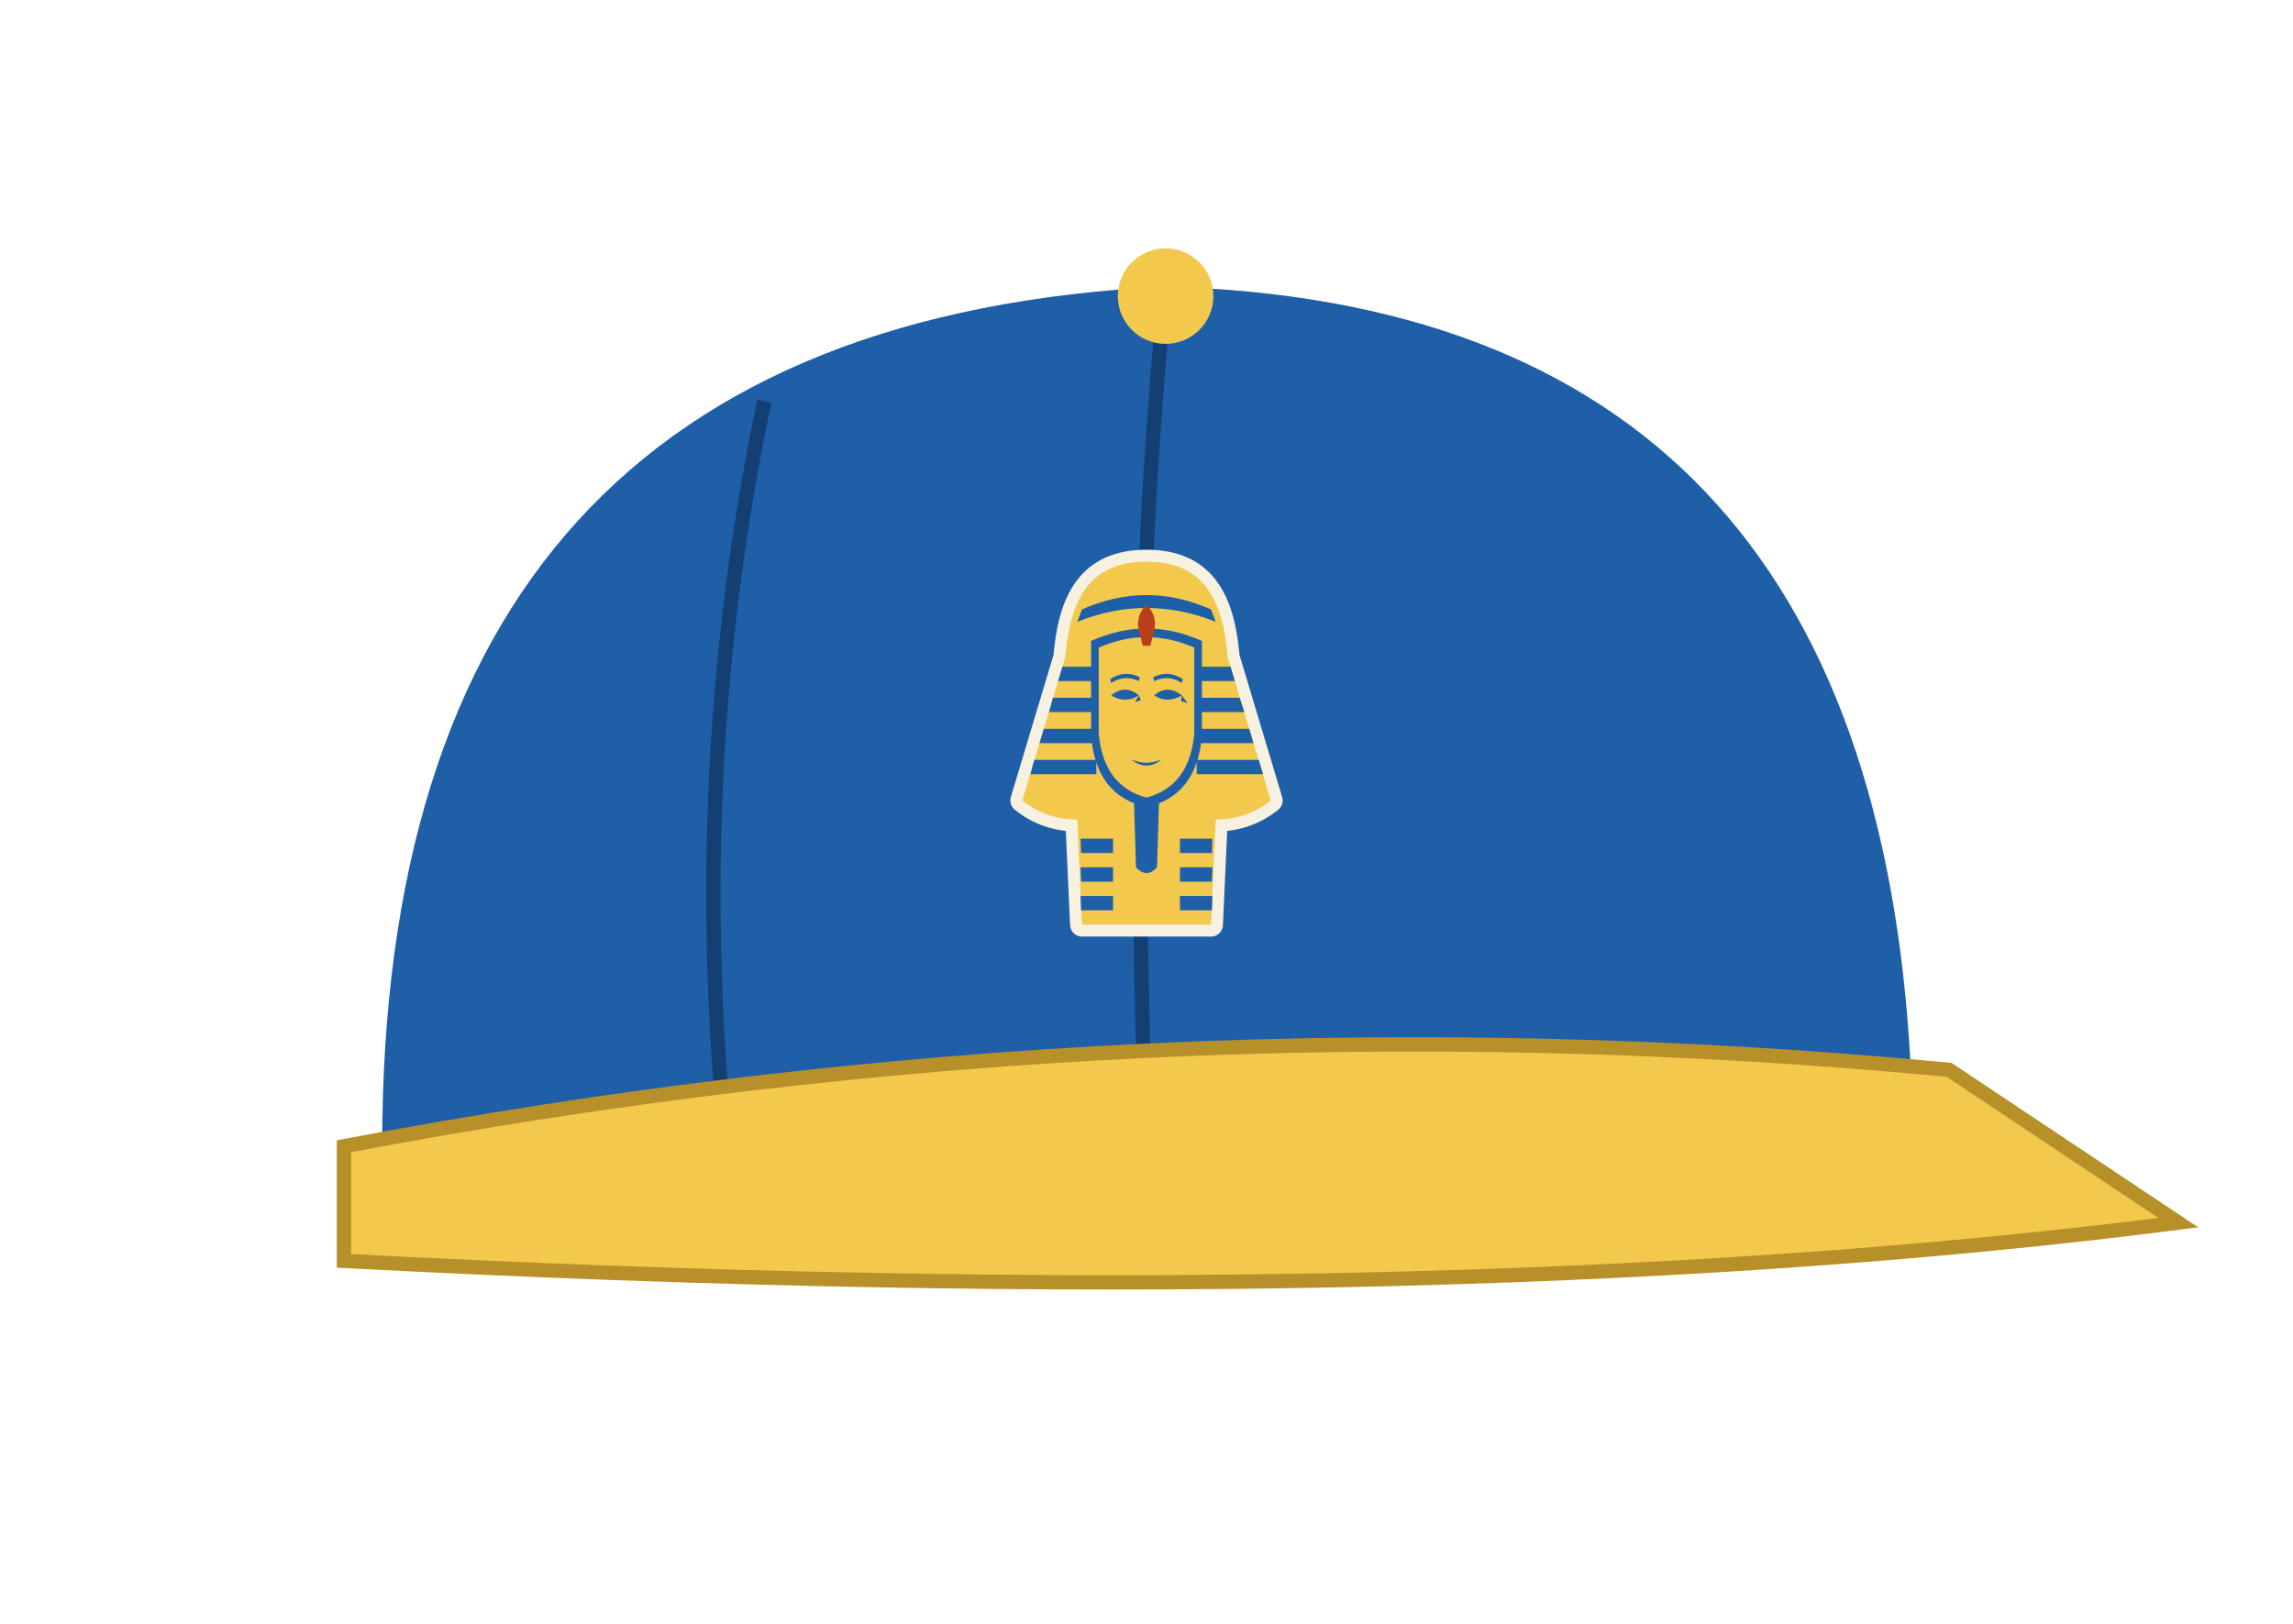
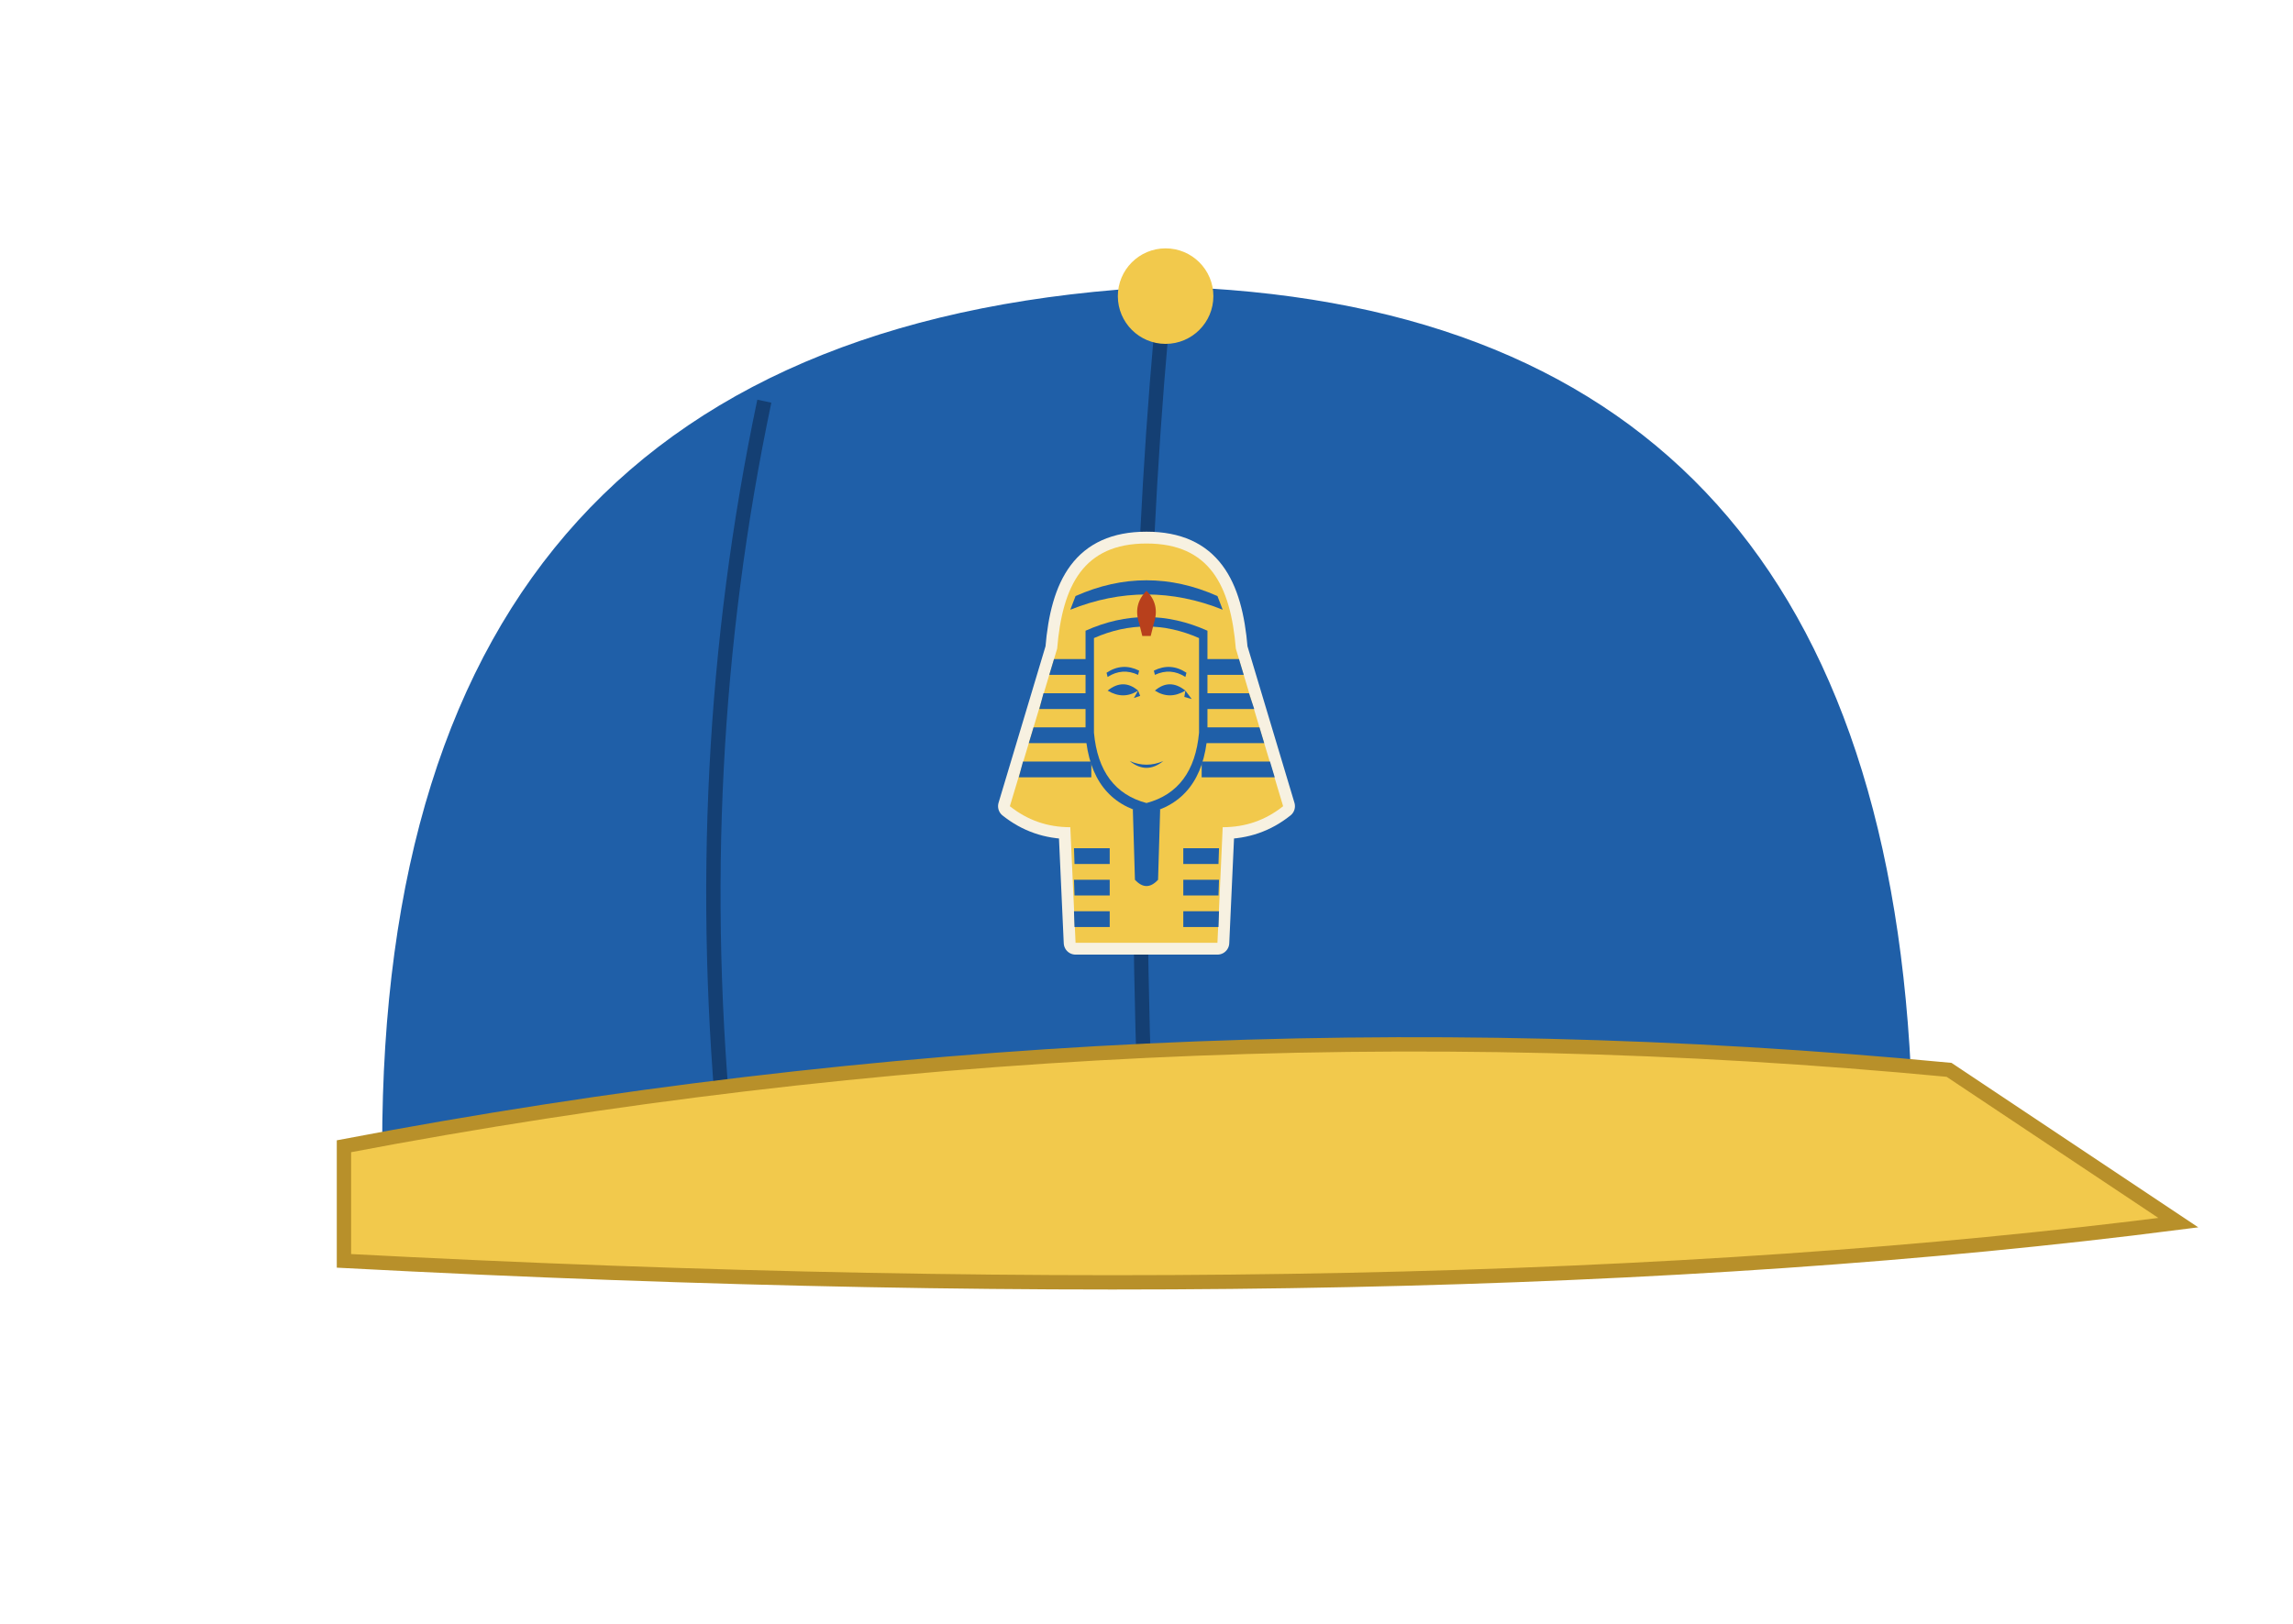
<svg xmlns="http://www.w3.org/2000/svg" viewBox="0 0 240 170" width="240" height="170" role="img" aria-label="Cairo cap">
  <defs>
    <path id="ph-nemes" d="M30 2 C18 2 14 10 13 22 L4 52 Q9 56 15.5 56 L16.5 78 H43.5 L44.5 56 Q51 56 56 52 L47 22 C46 10 42 2 30 2 Z" />
    <path id="ph-stripes" d="M16.5 12 Q30 6 43.5 12 L44.5 14.6 Q30 8.8 15.5 14.6 Z M12.4 24 L19.5 24 V27 L11.5 27 Z M47.6 24 L40.5 24 V27 L48.5 27 Z M10.4 30.5 L19.5 30.5 V33.5 L9.6 33.5 Z M49.5 30.5 L40.5 30.5 V33.5 L50.5 33.5 Z M8.5 37 L19.5 37 V40 L7.6 40 Z M51.5 37 L40.5 37 V40 L52.4 40 Z M6.5 43.5 L19.5 43.5 V46.5 L5.7 46.5 Z M53.5 43.5 L40.5 43.5 V46.5 L54.4 46.5 Z M16.2 60 H23 V63 H16.3 Z M37 60 H43.8 L43.7 63 H37 Z M16.2 66 H23 V69 H16.3 Z M37 66 H43.8 L43.7 69 H37 Z M16.2 72 H23 V75 H16.3 Z M37 72 H43.8 L43.7 75 H37 Z" />
    <path id="ph-frame" d="M18.4 18.6 Q30 13.4 41.6 18.6 L41.6 38.4 Q40.6 51 30 53.4 Q19.4 51 18.4 38.4 Z" />
    <path id="ph-face" d="M20 20 Q30 15.6 40 20 L40 38 Q39 49 30 51.4 Q21 49 20 38 Z" />
    <path id="ph-eyes" d="M22.6 30 Q25.6 27.6 28.4 30 Q25.6 31.8 22.6 30 Z M31.6 30 Q34.4 27.6 37.4 30 Q34.4 31.8 31.6 30 Z M22.4 26.6 Q25.4 24.6 28.6 26.2 L28.4 27 Q25.4 25.6 22.6 27.4 Z M37.6 26.6 Q34.6 24.6 31.4 26.2 L31.6 27 Q34.6 25.6 37.4 27.4 Z M28.4 30 L27.6 31.4 L28.8 31 Z M37.4 30 L38.6 31.6 L37.2 31.2 Z M26.8 43.4 Q30 44.8 33.2 43.4 Q30 46 26.8 43.4 Z" />
    <path id="ph-beard" d="M27.4 52.6 H32.6 L32.2 66 Q30 68.4 27.8 66 Z" />
    <path id="ph-uraeus" d="M30 11 Q27.4 13.6 28.6 17.2 L29.2 19.6 H30.8 L31.4 17.2 Q32.6 13.6 30 11 Z" />
  </defs>
  <path d="M40 120 Q40 34 122 30 Q196 32 200 112 Z" fill="#1F5FA8" />
  <path d="M122 30 Q118 70 120 120" fill="none" stroke="#143F73" stroke-width="1.5" />
  <path d="M80 42 Q72 80 76 120" fill="none" stroke="#143F73" stroke-width="1.5" />
  <circle cx="122" cy="31" r="5" fill="#F2C94C" />
  <path d="M36 120 Q120 104 204 112 L228 128 Q150 138 36 132 Z" fill="#F2C94C" stroke="#B8902A" stroke-width="1.5" />
-   <g transform="translate(105 57.8) scale(0.5)">
-     <use href="#ph-nemes" fill="#F7F1E1" stroke="#F7F1E1" stroke-width="5" stroke-linejoin="round" />
+   <g transform="translate(103.5 55.8) scale(0.55)">
+     <use href="#ph-nemes" fill="#F7F1E1" stroke="#F7F1E1" stroke-width="4.5" stroke-linejoin="round" />
    <use href="#ph-nemes" fill="#F2C94C" />
    <use href="#ph-stripes" fill="#1F5FA8" />
    <use href="#ph-frame" fill="#1F5FA8" />
    <use href="#ph-face" fill="#F2C94C" />
    <use href="#ph-eyes" fill="#1F5FA8" />
    <use href="#ph-beard" fill="#1F5FA8" />
    <use href="#ph-uraeus" fill="#B8401C" />
  </g>
</svg>
